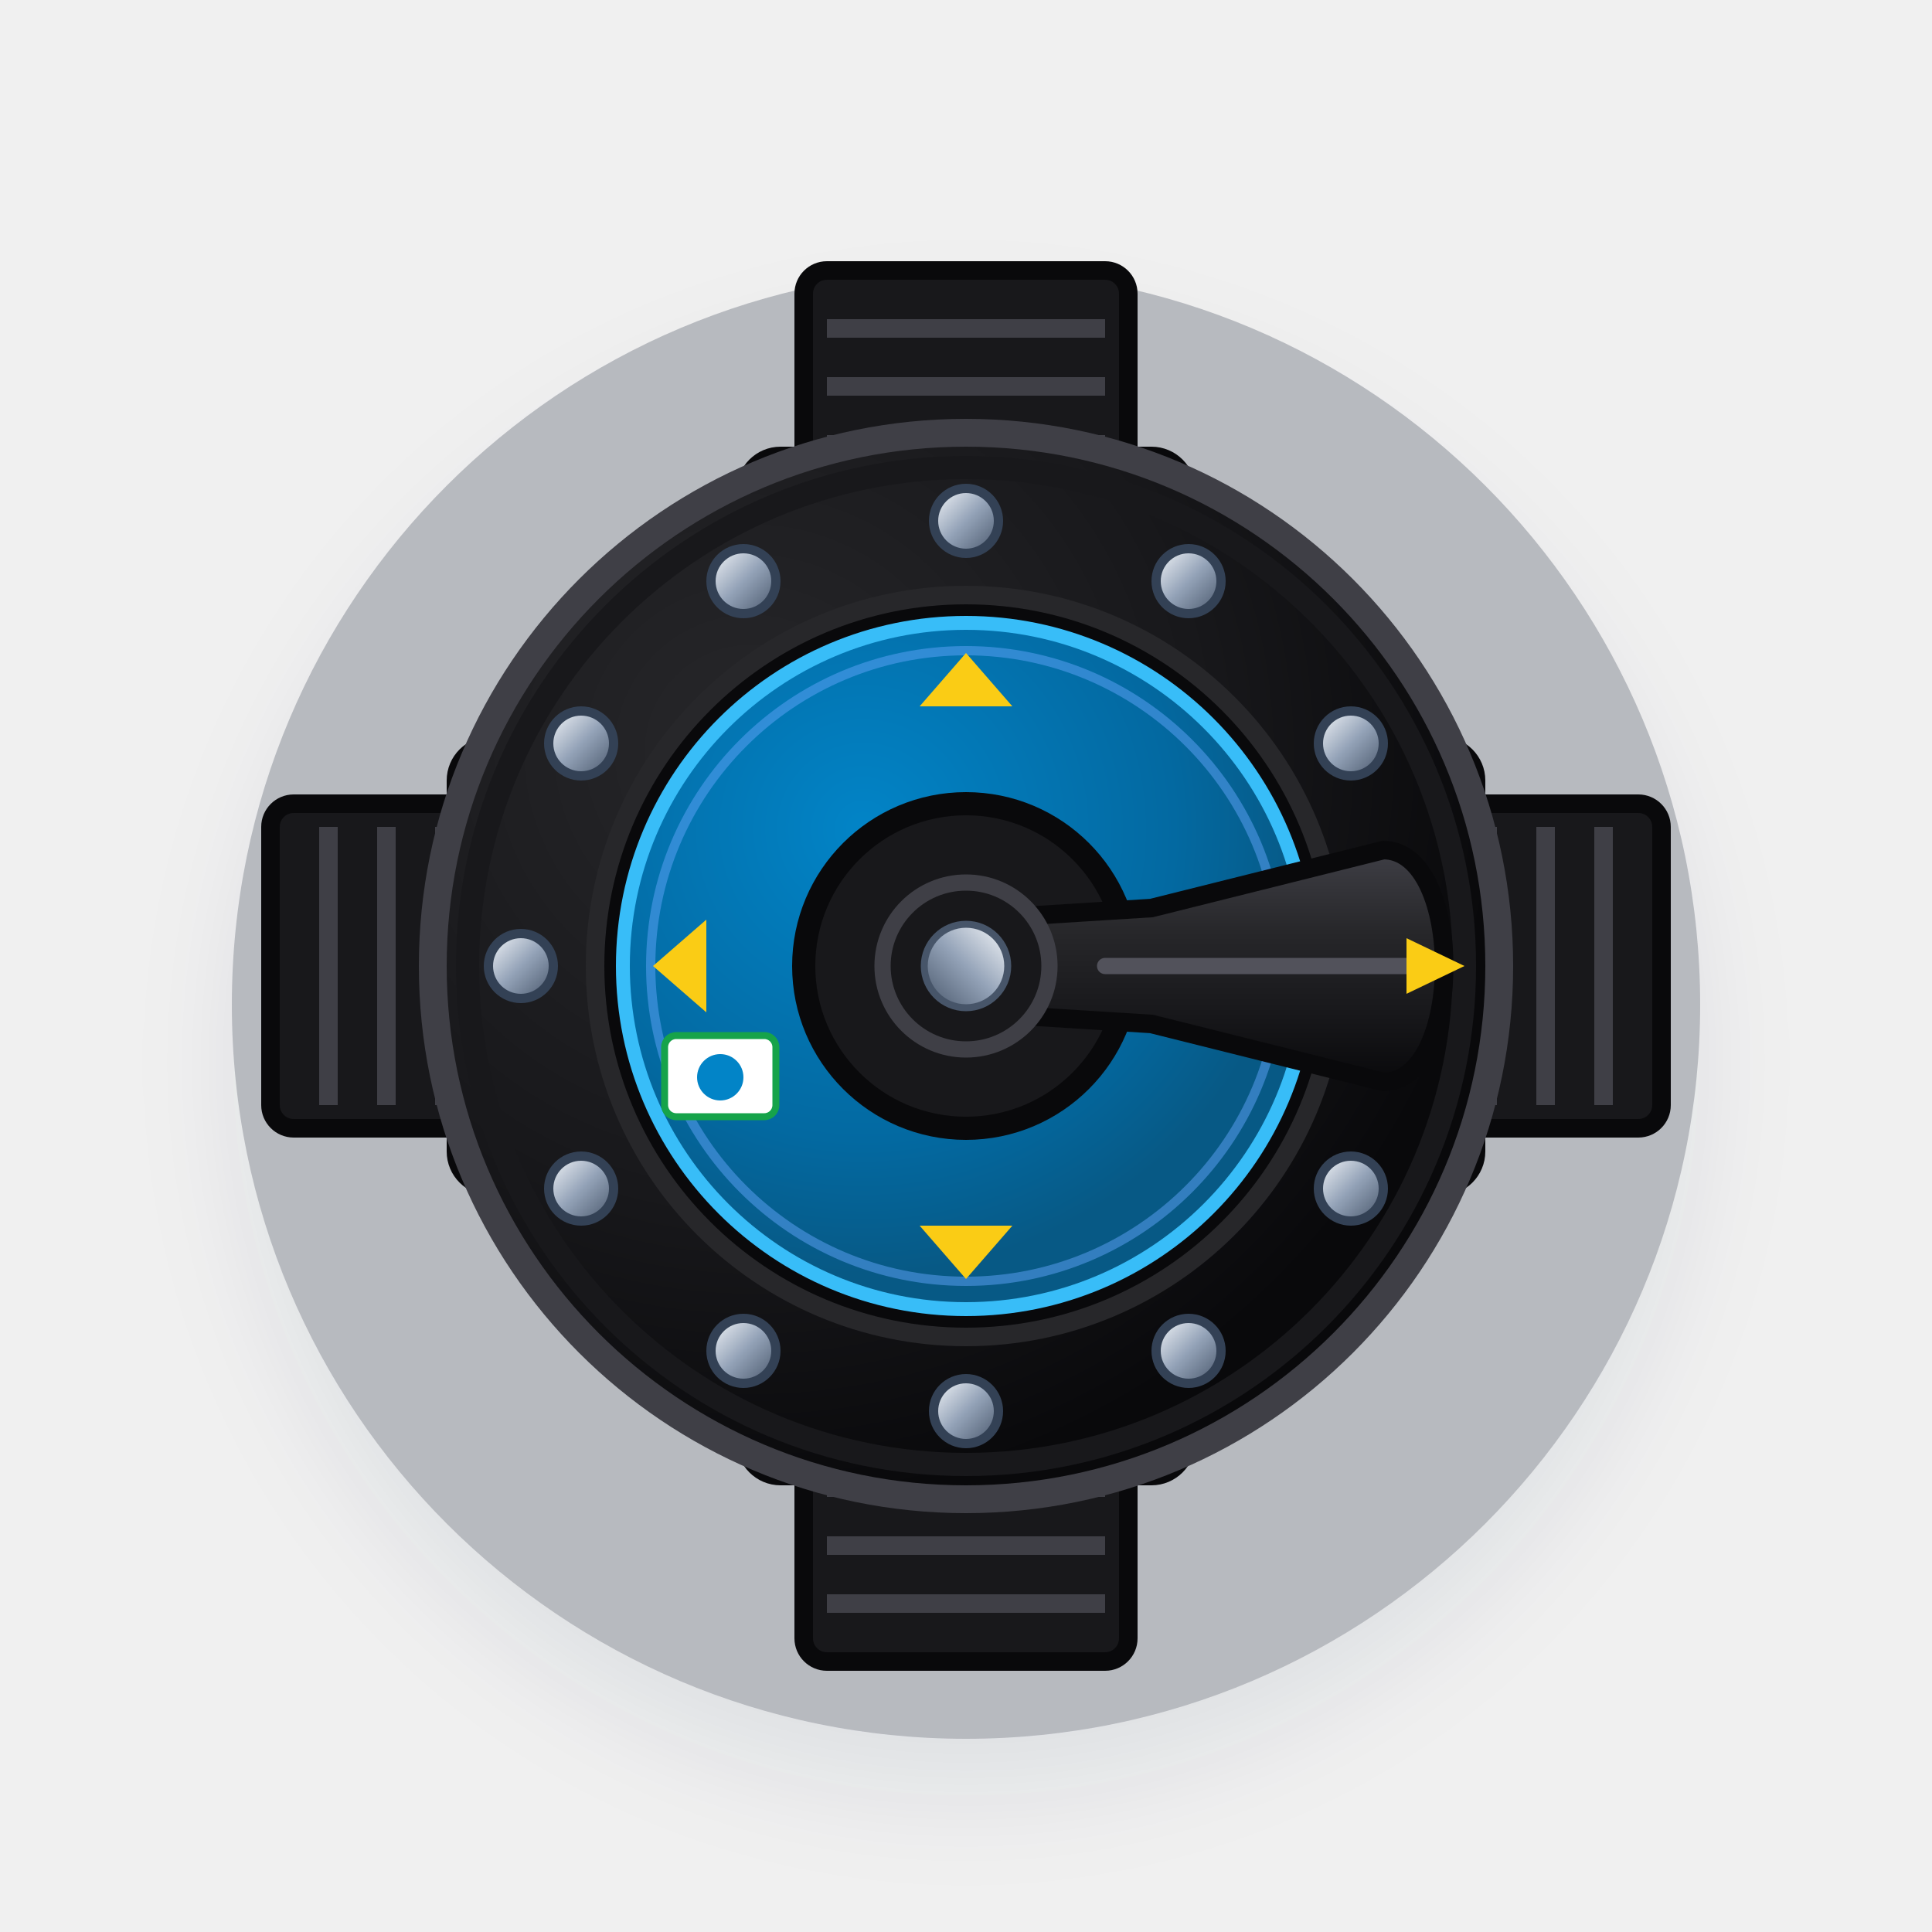
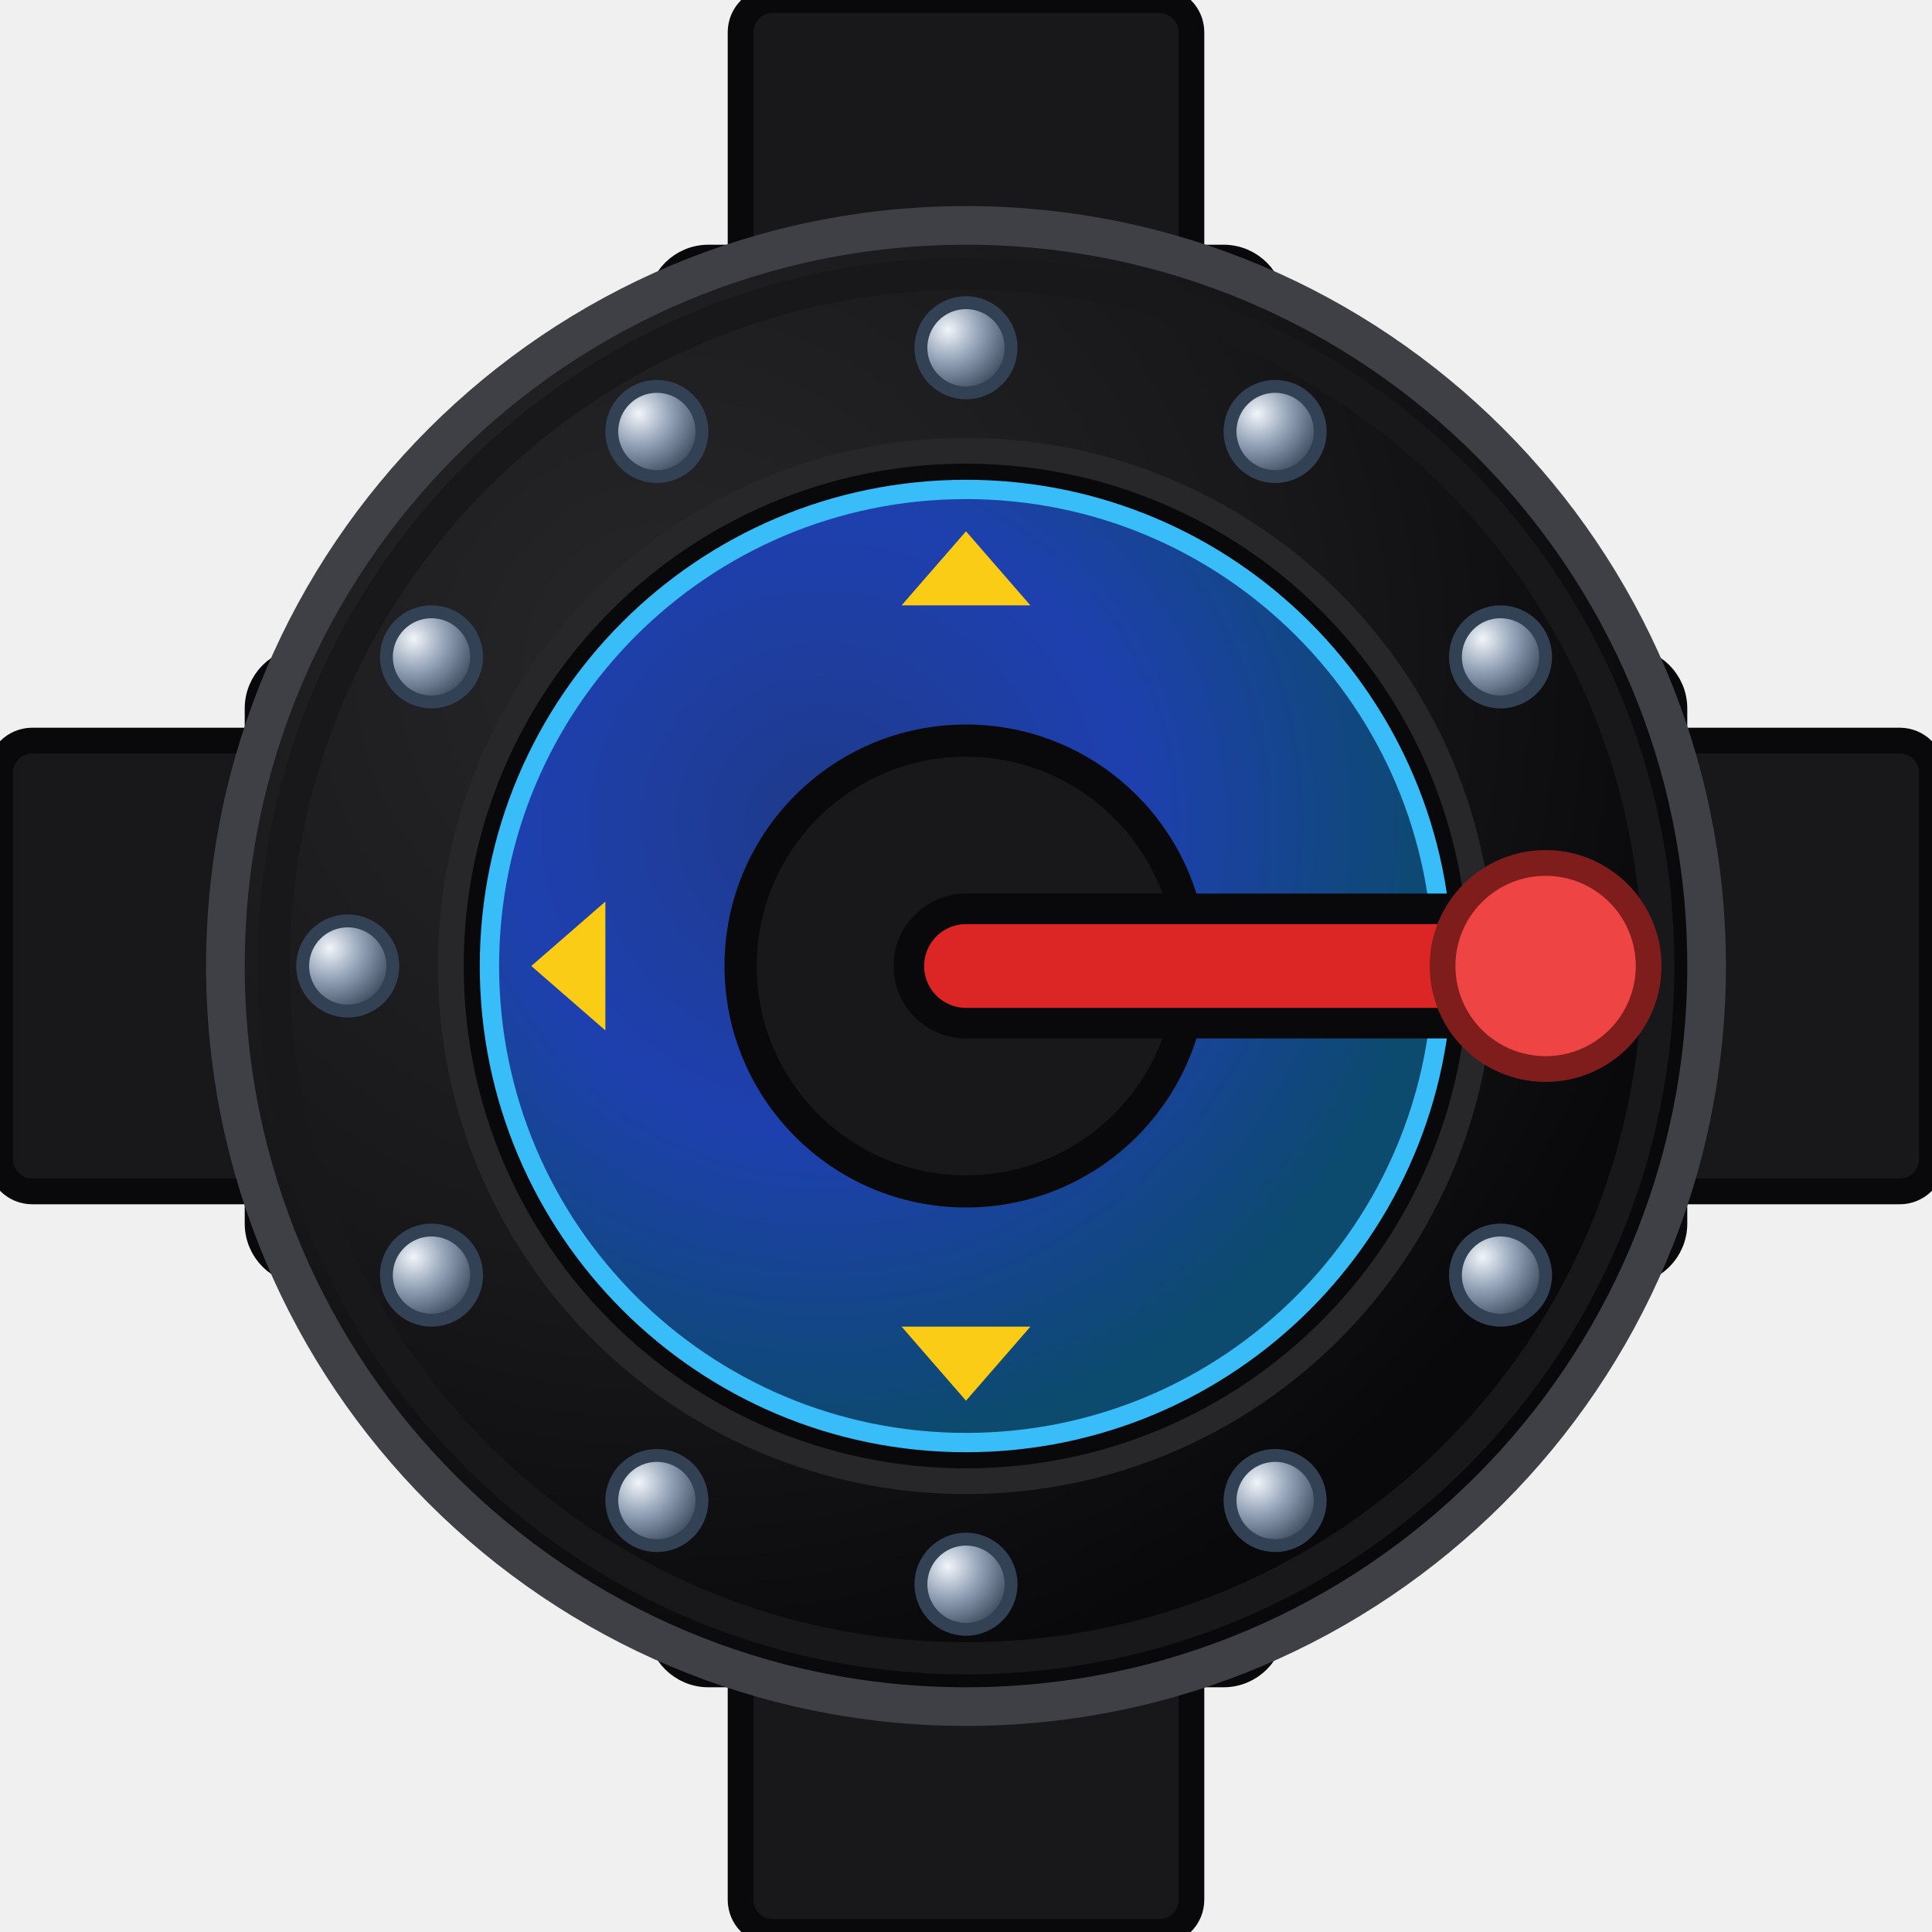
- <svg xmlns="http://www.w3.org/2000/svg" viewBox="0 0 200 200" width="200" height="200">
+ <svg xmlns="http://www.w3.org/2000/svg" viewBox="0 0 60 60" width="60" height="60">
  <defs>
-     <filter id="bottomShadow" x="-20%" y="-20%" width="140%" height="140%">
-       <feDropShadow dx="0" dy="6" stdDeviation="5" flood-color="#0b2545" flood-opacity="0.28" />
-     </filter>
+     <linearGradient id="metalRingGrad" x1="0%" y1="0%" x2="100%" y2="100%">
+       <stop offset="0%" stop-color="#FFFFFF" />
+       <stop offset="40%" stop-color="#E2E8F0" />
+       <stop offset="80%" stop-color="#CBD5E1" />
+       <stop offset="100%" stop-color="#94A3B8" />
+     </linearGradient>
+     <linearGradient id="filterVesselGrad" x1="0%" y1="0%" x2="100%" y2="0%">
+       <stop offset="0%" stop-color="#0369A1" />
+       <stop offset="25%" stop-color="#38BDF8" />
+       <stop offset="50%" stop-color="#0284C7" />
+       <stop offset="85%" stop-color="#0369A1" />
+       <stop offset="100%" stop-color="#075985" />
+     </linearGradient>
+     <linearGradient id="specularSheen" x1="0%" y1="0%" x2="100%" y2="0%">
+       <stop offset="0%" stop-color="#FFFFFF" stop-opacity="0.35" />
+       <stop offset="30%" stop-color="#FFFFFF" stop-opacity="0.1" />
+       <stop offset="100%" stop-color="#FFFFFF" stop-opacity="0" />
+     </linearGradient>
+     <linearGradient id="sandMediaGrad" x1="0%" y1="0%" x2="0%" y2="100%">
+       <stop offset="0%" stop-color="#FDE68A" />
+       <stop offset="40%" stop-color="#D97706" />
+       <stop offset="100%" stop-color="#92400E" />
+     </linearGradient>
+     <linearGradient id="carbonMediaGrad" x1="0%" y1="0%" x2="0%" y2="100%">
+       <stop offset="0%" stop-color="#64748B" />
+       <stop offset="30%" stop-color="#334155" />
+       <stop offset="100%" stop-color="#0F172A" />
+     </linearGradient>
+     <linearGradient id="resinMediaGrad" x1="0%" y1="0%" x2="0%" y2="100%">
+       <stop offset="0%" stop-color="#FCD34D" />
+       <stop offset="45%" stop-color="#F59E0B" />
+       <stop offset="100%" stop-color="#B45309" />
+     </linearGradient>
    <radialGradient id="mpvCasingGrad" cx="30%" cy="30%" r="70%">
-       <stop offset="0%" stop-color="#27272a" />
-       <stop offset="60%" stop-color="#18181b" />
-       <stop offset="100%" stop-color="#09090b" />
+       <stop offset="0%" stop-color="#27272A" />
+       <stop offset="60%" stop-color="#18181B" />
+       <stop offset="100%" stop-color="#09090B" />
    </radialGradient>
-     <radialGradient id="mpvDialGrad" cx="35%" cy="30%" r="65%">
-       <stop offset="0%" stop-color="#0284c7" />
-       <stop offset="70%" stop-color="#0369a1" />
-       <stop offset="100%" stop-color="#075985" />
+     <radialGradient id="mpvDialGrad" cx="35%" cy="35%" r="65%">
+       <stop offset="0%" stop-color="#1E3A8A" />
+       <stop offset="50%" stop-color="#1E40AF" />
+       <stop offset="100%" stop-color="#0C4A6E" />
    </radialGradient>
-     <linearGradient id="mpvBoltGrad" x1="0%" y1="0%" x2="100%" y2="100%">
-       <stop offset="0%" stop-color="#f8fafc" />
-       <stop offset="50%" stop-color="#94a3b8" />
+     <radialGradient id="mpvBoltGrad" cx="30%" cy="30%" r="70%">
+       <stop offset="0%" stop-color="#F1F5F9" />
+       <stop offset="50%" stop-color="#94A3B8" />
      <stop offset="100%" stop-color="#475569" />
-     </linearGradient>
-     <linearGradient id="mpvHandleGrad" x1="0%" y1="0%" x2="100%" y2="0%">
-       <stop offset="0%" stop-color="#3f3f46" />
-       <stop offset="35%" stop-color="#27272a" />
-       <stop offset="70%" stop-color="#18181b" />
-       <stop offset="100%" stop-color="#09090b" />
-     </linearGradient>
+     </radialGradient>
  </defs>
-   <circle cx="100" cy="104" r="76" fill="#0f172a" opacity="0.25" filter="url(#bottomShadow)" />
-   <g transform="translate(100, 100) scale(2.4) translate(-30, -30)">
-     <g id="p1-top">
-       <rect x="23" y="0" width="14" height="10" rx="1" fill="#18181b" stroke="#09090b" stroke-width="0.8" />
-       <line x1="24" y1="2.5" x2="36" y2="2.5" stroke="#3f3f46" stroke-width="0.8" />
-       <line x1="24" y1="5" x2="36" y2="5" stroke="#3f3f46" stroke-width="0.8" />
-       <line x1="24" y1="7.5" x2="36" y2="7.5" stroke="#3f3f46" stroke-width="0.8" />
-       <rect x="20.5" y="8" width="19" height="5" rx="1.5" fill="#27272a" stroke="#09090b" stroke-width="0.8" />
+   <g transform="translate(0, 0)">
+     <rect x="23" y="0" width="14" height="10" rx="1" fill="#18181B" stroke="#09090B" stroke-width="0.8" />
+     <rect x="20.5" y="8" width="19" height="5" rx="1.5" fill="#27272A" stroke="#09090B" stroke-width="0.8" />
+     <g transform="rotate(180 30 30)">
+       <rect x="23" y="0" width="14" height="10" rx="1" fill="#18181B" stroke="#09090B" stroke-width="0.8" />
+       <rect x="20.5" y="8" width="19" height="5" rx="1.5" fill="#27272A" stroke="#09090B" stroke-width="0.8" />
    </g>
-     <g id="p2-bottom" transform="rotate(180 30 30)">
-       <rect x="23" y="0" width="14" height="10" rx="1" fill="#18181b" stroke="#09090b" stroke-width="0.8" />
-       <line x1="24" y1="2.5" x2="36" y2="2.5" stroke="#3f3f46" stroke-width="0.8" />
-       <line x1="24" y1="5" x2="36" y2="5" stroke="#3f3f46" stroke-width="0.8" />
-       <line x1="24" y1="7.5" x2="36" y2="7.5" stroke="#3f3f46" stroke-width="0.8" />
-       <rect x="20.5" y="8" width="19" height="5" rx="1.5" fill="#27272a" stroke="#09090b" stroke-width="0.8" />
+     <g transform="rotate(270 30 30)">
+       <rect x="23" y="0" width="14" height="10" rx="1" fill="#18181B" stroke="#09090B" stroke-width="0.8" />
+       <rect x="20.5" y="8" width="19" height="5" rx="1.5" fill="#27272A" stroke="#09090B" stroke-width="0.8" />
    </g>
-     <g id="p3-left" transform="rotate(270 30 30)">
-       <rect x="23" y="0" width="14" height="10" rx="1" fill="#18181b" stroke="#09090b" stroke-width="0.8" />
-       <line x1="24" y1="2.5" x2="36" y2="2.5" stroke="#3f3f46" stroke-width="0.8" />
-       <line x1="24" y1="5" x2="36" y2="5" stroke="#3f3f46" stroke-width="0.8" />
-       <line x1="24" y1="7.5" x2="36" y2="7.5" stroke="#3f3f46" stroke-width="0.8" />
-       <rect x="20.5" y="8" width="19" height="5" rx="1.5" fill="#27272a" stroke="#09090b" stroke-width="0.8" />
+     <g transform="rotate(90 30 30)">
+       <rect x="23" y="0" width="14" height="10" rx="1" fill="#18181B" stroke="#09090B" stroke-width="0.8" />
+       <rect x="20.5" y="8" width="19" height="5" rx="1.5" fill="#27272A" stroke="#09090B" stroke-width="0.8" />
    </g>
-     <g id="p4-right" transform="rotate(90 30 30)">
-       <rect x="23" y="0" width="14" height="10" rx="1" fill="#18181b" stroke="#09090b" stroke-width="0.8" />
-       <line x1="24" y1="2.5" x2="36" y2="2.5" stroke="#3f3f46" stroke-width="0.8" />
-       <line x1="24" y1="5" x2="36" y2="5" stroke="#3f3f46" stroke-width="0.8" />
-       <line x1="24" y1="7.5" x2="36" y2="7.5" stroke="#3f3f46" stroke-width="0.8" />
-       <rect x="20.5" y="8" width="19" height="5" rx="1.5" fill="#27272a" stroke="#09090b" stroke-width="0.8" />
-     </g>
-     <circle cx="30" cy="30" r="23" fill="url(#mpvCasingGrad)" stroke="#3f3f46" stroke-width="1.2" />
-     <circle cx="30" cy="30" r="21.5" fill="none" stroke="#18181b" stroke-width="1" />
-     <circle cx="49.2" cy="30" r="1.4" fill="url(#mpvBoltGrad)" stroke="#334155" stroke-width="0.4" />
+     <circle cx="30" cy="30" r="23" fill="url(#mpvCasingGrad)" stroke="#3F3F46" stroke-width="1.2" />
+     <circle cx="30" cy="30" r="21.5" fill="none" stroke="#18181B" stroke-width="1" />
+     <circle cx="49.2" cy="30.0" r="1.4" fill="url(#mpvBoltGrad)" stroke="#334155" stroke-width="0.4" />
    <circle cx="46.6" cy="39.6" r="1.4" fill="url(#mpvBoltGrad)" stroke="#334155" stroke-width="0.4" />
    <circle cx="39.6" cy="46.6" r="1.4" fill="url(#mpvBoltGrad)" stroke="#334155" stroke-width="0.4" />
-     <circle cx="30" cy="49.2" r="1.4" fill="url(#mpvBoltGrad)" stroke="#334155" stroke-width="0.4" />
+     <circle cx="30.0" cy="49.2" r="1.4" fill="url(#mpvBoltGrad)" stroke="#334155" stroke-width="0.4" />
    <circle cx="20.4" cy="46.6" r="1.4" fill="url(#mpvBoltGrad)" stroke="#334155" stroke-width="0.4" />
    <circle cx="13.4" cy="39.6" r="1.4" fill="url(#mpvBoltGrad)" stroke="#334155" stroke-width="0.4" />
-     <circle cx="10.8" cy="30" r="1.4" fill="url(#mpvBoltGrad)" stroke="#334155" stroke-width="0.4" />
+     <circle cx="10.8" cy="30.0" r="1.4" fill="url(#mpvBoltGrad)" stroke="#334155" stroke-width="0.4" />
    <circle cx="13.4" cy="20.4" r="1.4" fill="url(#mpvBoltGrad)" stroke="#334155" stroke-width="0.4" />
    <circle cx="20.4" cy="13.4" r="1.4" fill="url(#mpvBoltGrad)" stroke="#334155" stroke-width="0.4" />
-     <circle cx="30" cy="10.8" r="1.4" fill="url(#mpvBoltGrad)" stroke="#334155" stroke-width="0.4" />
+     <circle cx="30.0" cy="10.8" r="1.4" fill="url(#mpvBoltGrad)" stroke="#334155" stroke-width="0.4" />
    <circle cx="39.6" cy="13.4" r="1.4" fill="url(#mpvBoltGrad)" stroke="#334155" stroke-width="0.4" />
    <circle cx="46.6" cy="20.4" r="1.4" fill="url(#mpvBoltGrad)" stroke="#334155" stroke-width="0.4" />
-     <circle cx="30" cy="30" r="16" fill="#09090b" stroke="#27272a" stroke-width="0.8" />
-     <circle cx="30" cy="30" r="14.8" fill="url(#mpvDialGrad)" stroke="#38bdf8" stroke-width="0.6" />
-     <circle cx="30" cy="30" r="13.6" fill="none" stroke="#60a5fa" stroke-width="0.4" stroke-opacity="0.5" />
-     <polygon points="30,16.5 28,18.8 32,18.8" fill="#facc15" />
-     <polygon points="43.5,30 41.2,28 41.2,32" fill="#facc15" />
-     <polygon points="30,43.5 28,41.2 32,41.2" fill="#facc15" />
-     <polygon points="16.5,30 18.8,28 18.8,32" fill="#facc15" />
-     <rect x="17" y="33" width="4.8" height="3.5" rx="0.5" fill="#ffffff" stroke="#16a34a" stroke-width="0.3" />
-     <circle cx="19.4" cy="34.8" r="1" fill="#0284c7" />
-     <circle cx="30" cy="30" r="7" fill="#18181b" stroke="#09090b" stroke-width="1" />
+     <circle cx="30" cy="30" r="16" fill="#09090B" stroke="#27272A" stroke-width="0.8" />
+     <circle cx="30" cy="30" r="14.8" fill="url(#mpvDialGrad)" stroke="#38BDF8" stroke-width="0.6" />
+     <polygon points="30,16.5 28,18.8 32,18.8" fill="#FACC15" />
+     <polygon points="43.5,30 41.2,28 41.2,32" fill="#FACC15" />
+     <polygon points="30,43.5 28,41.2 32,41.2" fill="#FACC15" />
+     <polygon points="16.5,30 18.8,28 18.8,32" fill="#FACC15" />
+     <circle cx="30" cy="30" r="7" fill="#18181B" stroke="#09090B" stroke-width="1" />
    <g transform="rotate(90 30 30)">
-       <path d="M 28 30 L 27.5 22 L 25 12 C 25 8.5 35 8.5 35 12 L 32.5 22 L 32 30 Z" fill="url(#mpvHandleGrad)" stroke="#09090b" stroke-width="0.8" />
-       <line x1="30" y1="11" x2="30" y2="24" stroke="#52525b" stroke-width="0.7" stroke-linecap="round" />
-       <polygon points="30,8.5 28.8,11 31.2,11" fill="#facc15" />
-       <circle cx="30" cy="30" r="3.6" fill="#18181b" stroke="#3f3f46" stroke-width="0.7" />
-       <circle cx="30" cy="30" r="1.8" fill="url(#mpvBoltGrad)" stroke="#475569" stroke-width="0.3" />
+       <line x1="30" y1="30" x2="30" y2="12" stroke="#09090B" stroke-width="4.5" stroke-linecap="round" />
+       <line x1="30" y1="30" x2="30" y2="13" stroke="#DC2626" stroke-width="2.6" stroke-linecap="round" />
+       <circle cx="30" cy="12" r="3.2" fill="#EF4444" stroke="#7F1D1D" stroke-width="0.8" />
    </g>
  </g>
</svg>
